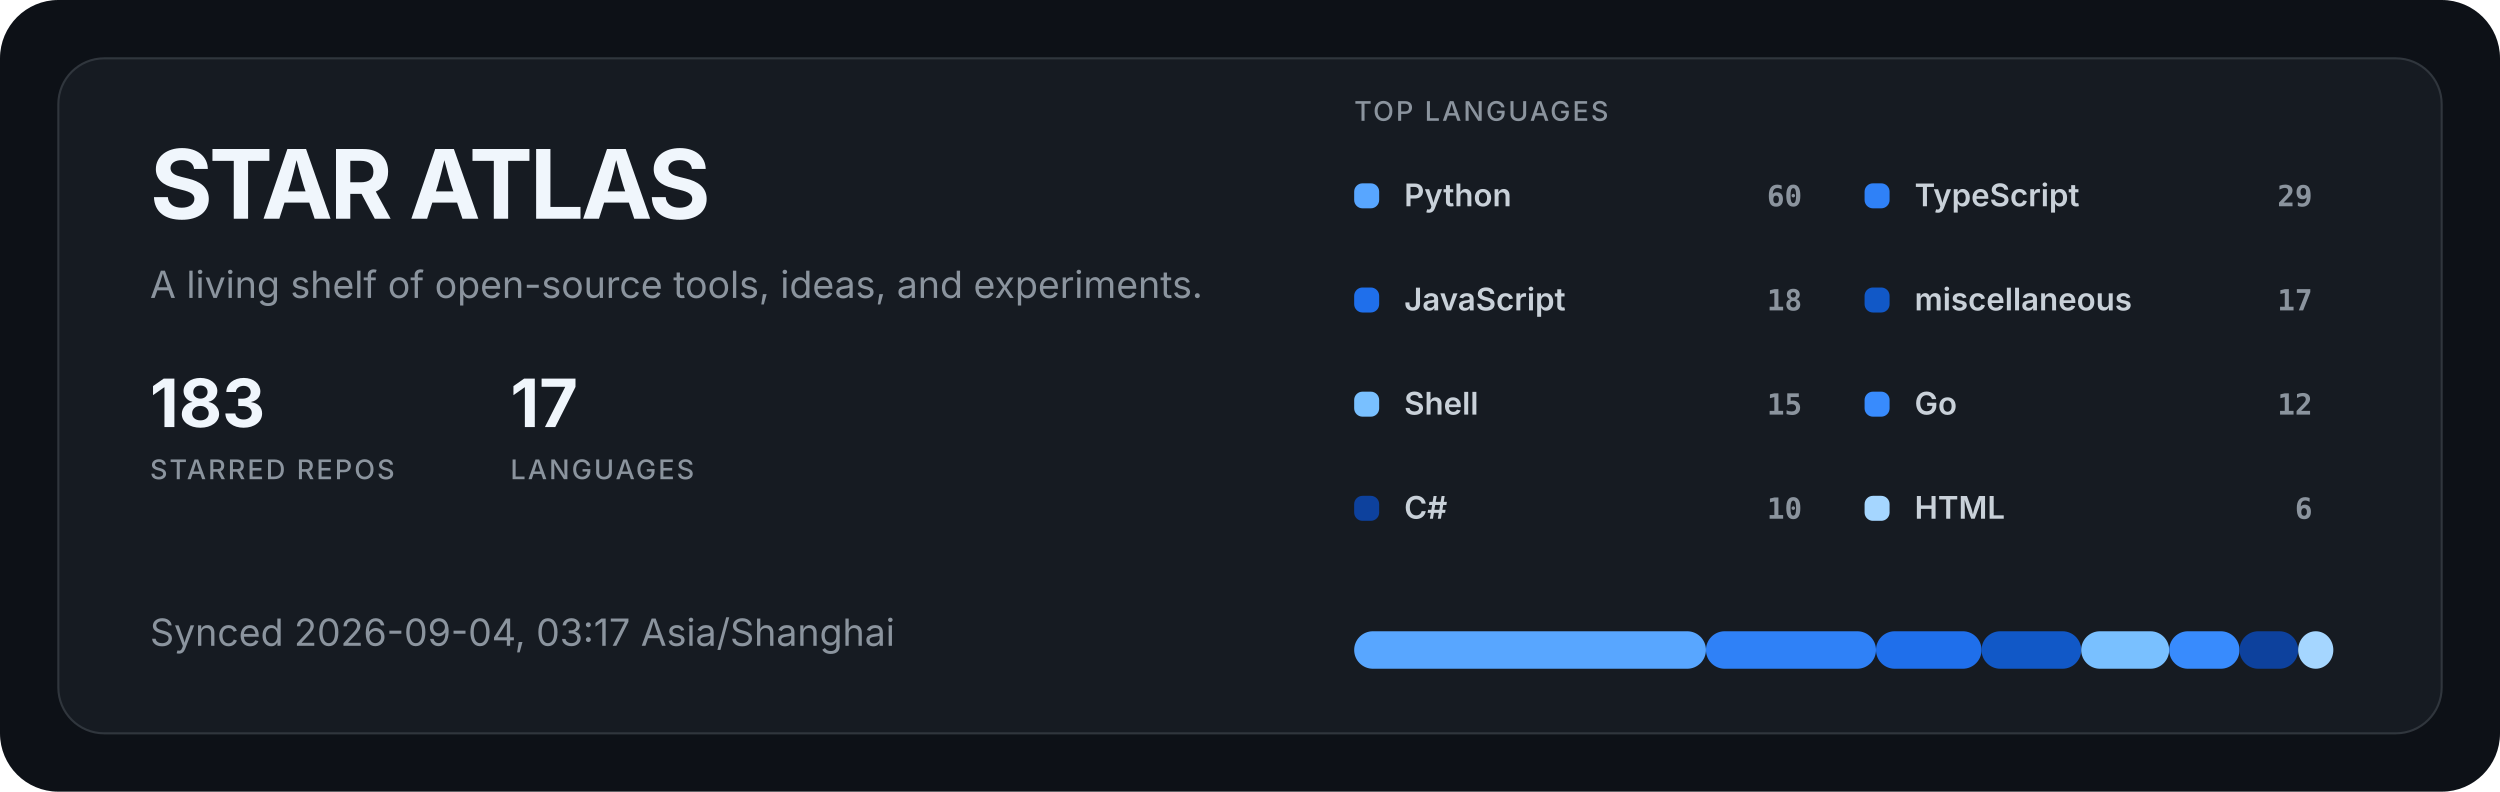
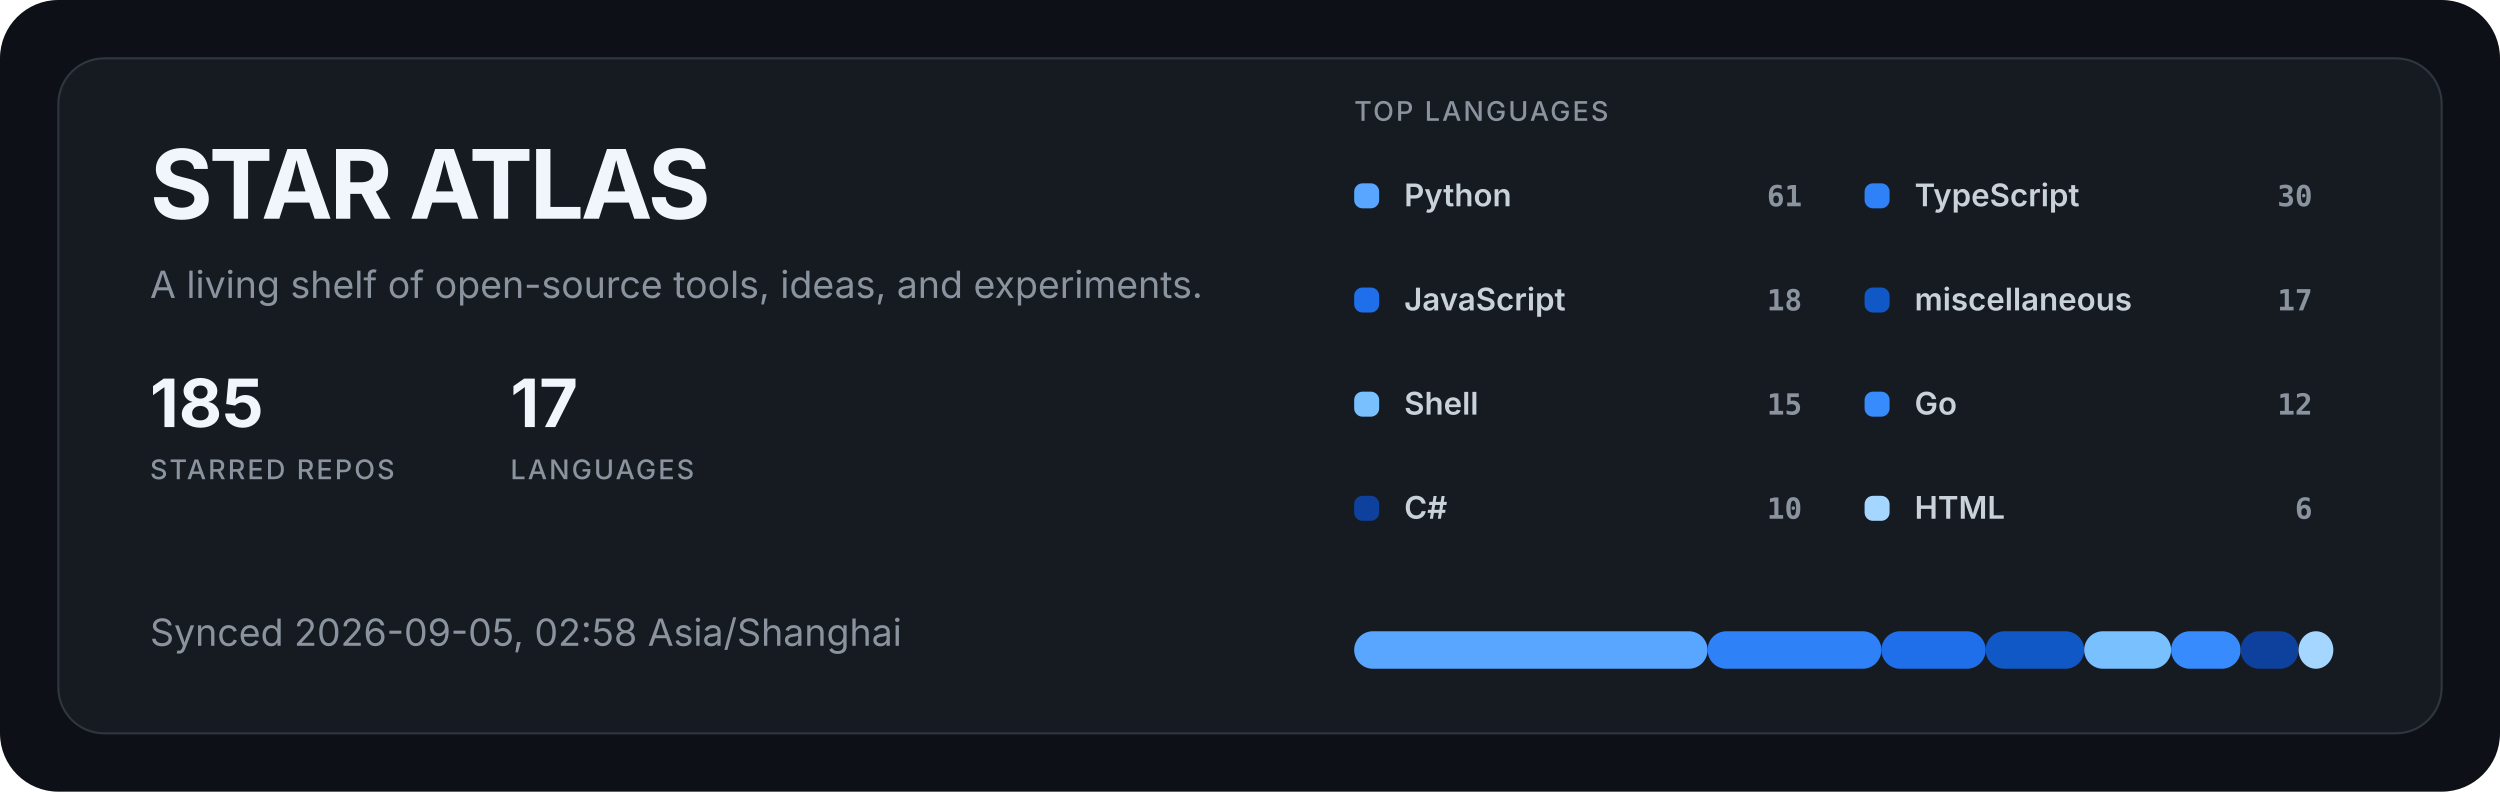
<svg xmlns="http://www.w3.org/2000/svg" width="1200" height="380" viewBox="0 0 1200 380" role="img" aria-labelledby="title description">
  <style>
  .title { fill: #f0f6fc; font: 700 46px -apple-system, BlinkMacSystemFont, "Segoe UI", sans-serif; letter-spacing: -1.5px; }
  .subtitle { fill: #8b949e; font: 400 18px -apple-system, BlinkMacSystemFont, "Segoe UI", sans-serif; }
  .metric { fill: #f0f6fc; font: 700 32px -apple-system, BlinkMacSystemFont, "Segoe UI", sans-serif; }
  .metric-label { fill: #8b949e; font: 500 13px -apple-system, BlinkMacSystemFont, "Segoe UI", sans-serif; letter-spacing: 1px; }
  .label { fill: #c9d1d9; font: 600 15px -apple-system, BlinkMacSystemFont, "Segoe UI", sans-serif; }
  .value { fill: #8b949e; font: 600 14px ui-monospace, SFMono-Regular, Consolas, monospace; }
</style>
  <rect width="1200" height="380" rx="28" fill="#0d1117" />
  <rect x="28" y="28" width="1144" height="324" rx="22" fill="#161b22" stroke="#30363d" />
  <text x="72" y="105" class="title">STAR ATLAS</text>
  <text x="72" y="143" class="subtitle">A living shelf of open-source tools, ideas, and experiments.</text>
  <g transform="translate(72 205)">
-     <text class="metric">183</text>
+     <text class="metric">185</text>
    <text y="25" class="metric-label">STARRED REPOS</text>
  </g>
  <g transform="translate(245 205)">
    <text class="metric">17</text>
    <text y="25" class="metric-label">LANGUAGES</text>
  </g>
-   <text x="72" y="310" class="subtitle">Synced 2026-09-04, 03:17 Asia/Shanghai</text>
+   <text x="72" y="310" class="subtitle">Synced 2026-09-05, 02:58 Asia/Shanghai</text>
  <text x="650" y="58" class="metric-label">TOP LANGUAGES</text>
  <g transform="translate(650 88)">
    <rect width="12" height="12" rx="4" fill="#58a6ff" />
    <text x="24" y="11" class="label">Python</text>
-     <text x="215" y="11" text-anchor="end" class="value">60</text>
+     <text x="215" y="11" text-anchor="end" class="value">61</text>
  </g>
  <g transform="translate(895 88)">
    <rect width="12" height="12" rx="4" fill="#2f81f7" />
    <text x="24" y="11" class="label">TypeScript</text>
-     <text x="215" y="11" text-anchor="end" class="value">29</text>
+     <text x="215" y="11" text-anchor="end" class="value">30</text>
  </g>
  <g transform="translate(650 138)">
    <rect width="12" height="12" rx="4" fill="#1f6feb" />
    <text x="24" y="11" class="label">JavaScript</text>
    <text x="215" y="11" text-anchor="end" class="value">18</text>
  </g>
  <g transform="translate(895 138)">
    <rect width="12" height="12" rx="4" fill="#1158c7" />
    <text x="24" y="11" class="label">miscellaneous</text>
    <text x="215" y="11" text-anchor="end" class="value">17</text>
  </g>
  <g transform="translate(650 188)">
    <rect width="12" height="12" rx="4" fill="#79c0ff" />
    <text x="24" y="11" class="label">Shell</text>
    <text x="215" y="11" text-anchor="end" class="value">15</text>
  </g>
  <g transform="translate(895 188)">
    <rect width="12" height="12" rx="4" fill="#388bfd" />
    <text x="24" y="11" class="label">Go</text>
    <text x="215" y="11" text-anchor="end" class="value">12</text>
  </g>
  <g transform="translate(650 238)">
    <rect width="12" height="12" rx="4" fill="#0d419d" />
    <text x="24" y="11" class="label">C#</text>
    <text x="215" y="11" text-anchor="end" class="value">10</text>
  </g>
  <g transform="translate(895 238)">
    <rect width="12" height="12" rx="4" fill="#a5d6ff" />
    <text x="24" y="11" class="label">HTML</text>
    <text x="215" y="11" text-anchor="end" class="value">6</text>
  </g>
-   <rect x="650.00" y="303" width="168.86" height="18" rx="9" fill="#58a6ff" />
-   <rect x="818.86" y="303" width="81.62" height="18" rx="9" fill="#2f81f7" />
-   <rect x="900.48" y="303" width="50.66" height="18" rx="9" fill="#1f6feb" />
-   <rect x="951.14" y="303" width="47.84" height="18" rx="9" fill="#1158c7" />
-   <rect x="998.98" y="303" width="42.22" height="18" rx="9" fill="#79c0ff" />
-   <rect x="1041.20" y="303" width="33.77" height="18" rx="9" fill="#388bfd" />
-   <rect x="1074.97" y="303" width="28.14" height="18" rx="9" fill="#0d419d" />
-   <rect x="1103.11" y="303" width="16.89" height="18" rx="9" fill="#a5d6ff" />
+   <rect x="650.00" y="303" width="169.64" height="18" rx="9" fill="#58a6ff" />
+   <rect x="819.64" y="303" width="83.43" height="18" rx="9" fill="#2f81f7" />
+   <rect x="903.08" y="303" width="50.06" height="18" rx="9" fill="#1f6feb" />
+   <rect x="953.14" y="303" width="47.28" height="18" rx="9" fill="#1158c7" />
+   <rect x="1000.41" y="303" width="41.72" height="18" rx="9" fill="#79c0ff" />
+   <rect x="1042.13" y="303" width="33.37" height="18" rx="9" fill="#388bfd" />
+   <rect x="1075.50" y="303" width="27.81" height="18" rx="9" fill="#0d419d" />
+   <rect x="1103.31" y="303" width="16.69" height="18" rx="9" fill="#a5d6ff" />
</svg>
